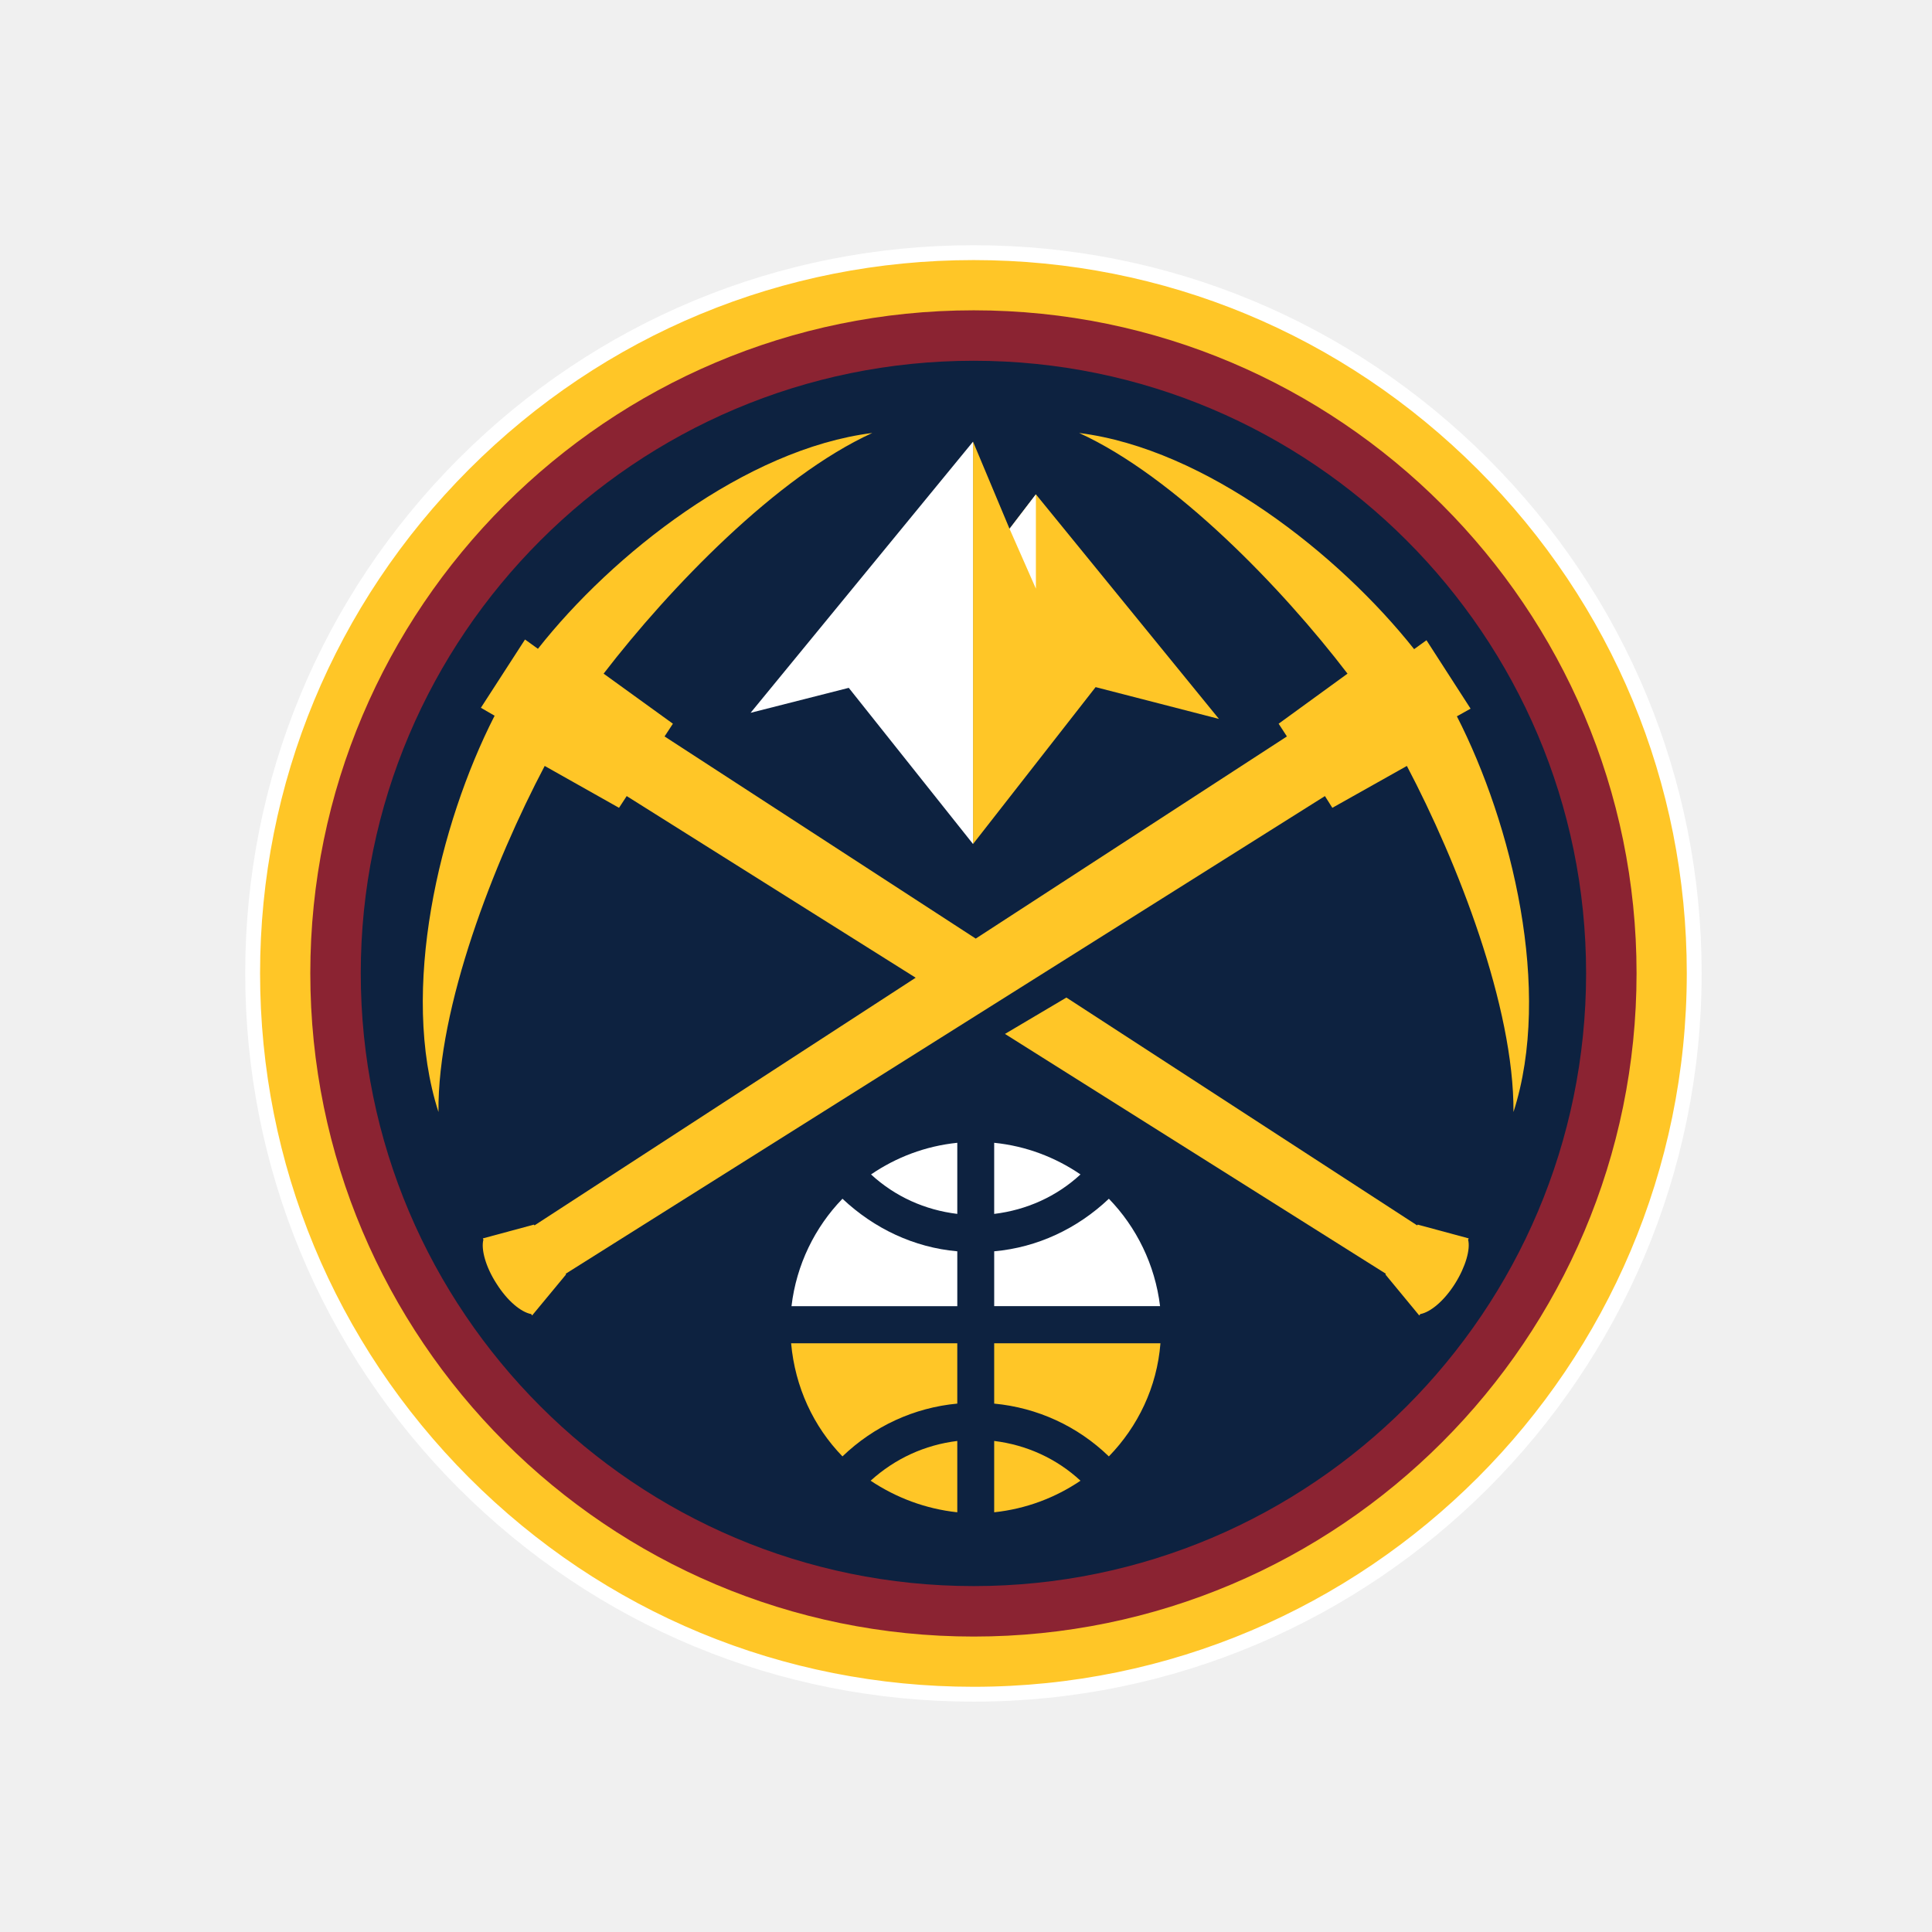
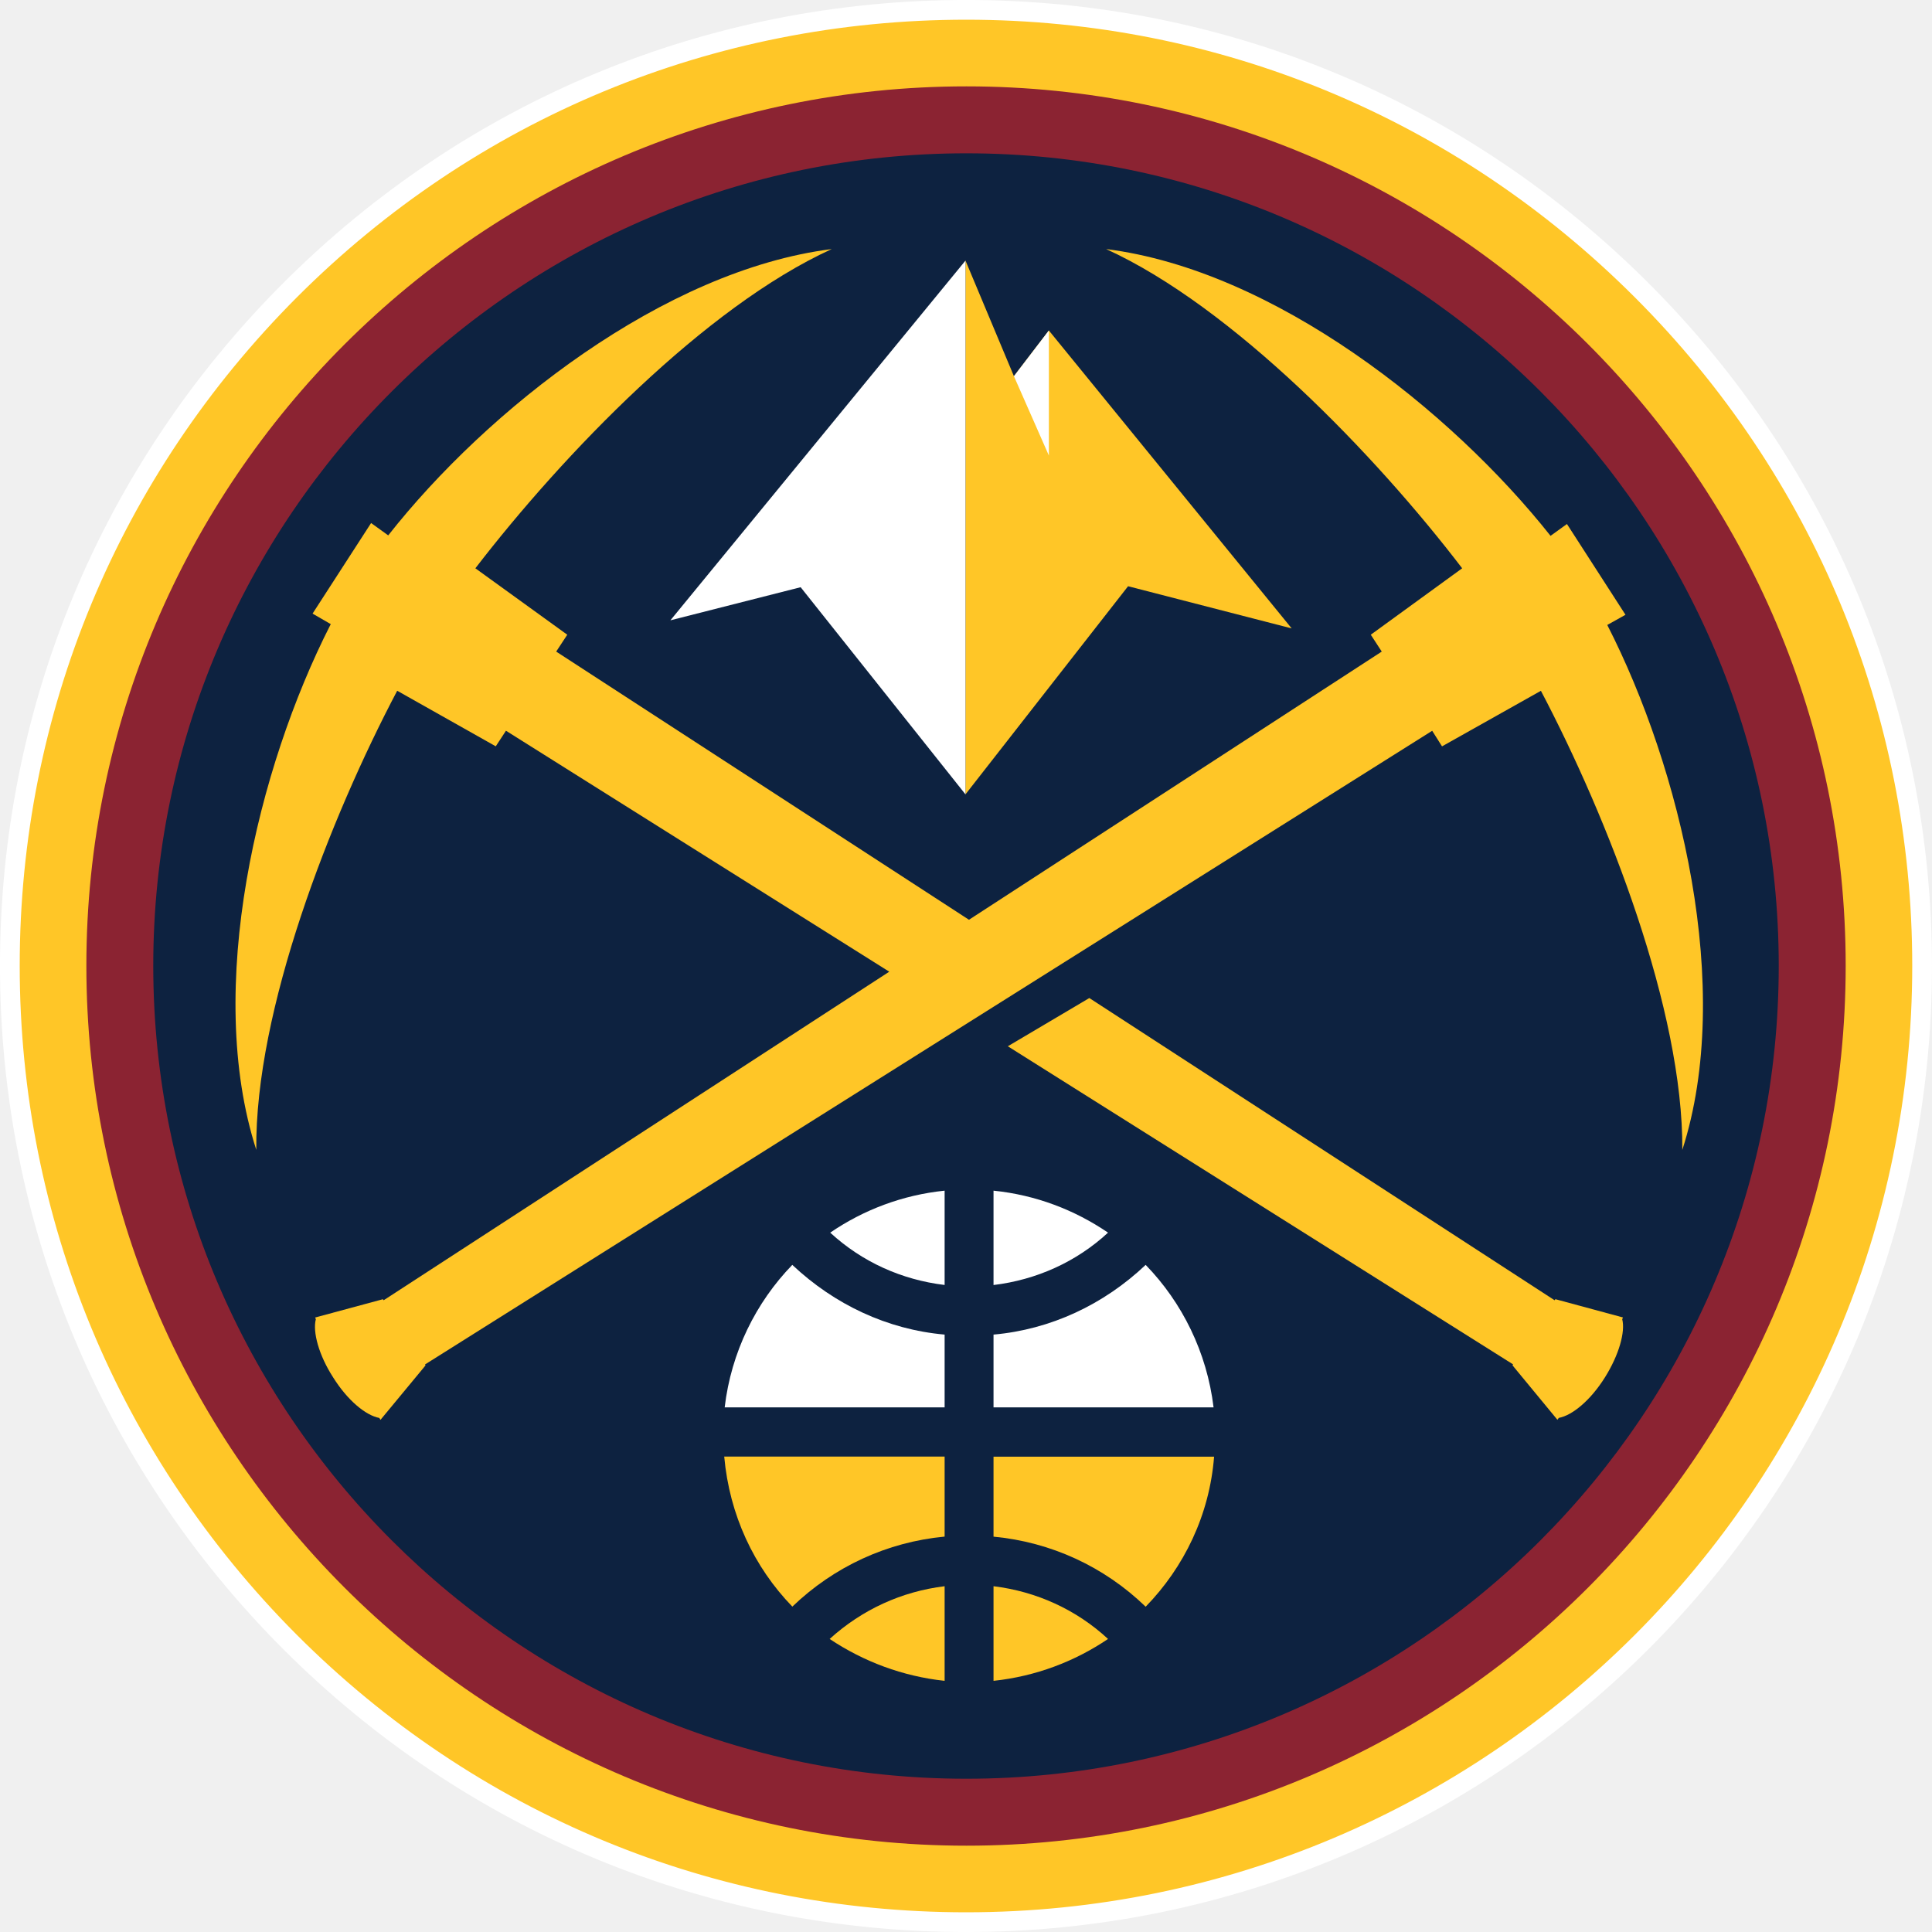
- <svg xmlns="http://www.w3.org/2000/svg" width="500" height="500" viewBox="0 0 500 500">
-   <g fill="none" fill-rule="evenodd">
-     <path d="M0 0h500v500H0z" />
-     <g fill-rule="nonzero">
-       <path d="M251.972 65.385c49.704 0 96.5 19.415 131.804 54.727 35.242 35.235 54.685 82.108 54.685 131.769 0 102.908-83.619 186.581-186.488 186.581-49.823 0-96.677-19.377-131.962-54.704-35.162-35.25-54.627-82.088-54.627-131.877 0-49.661 19.465-96.534 54.627-131.769C155.295 84.8 202.149 65.385 251.972 65.385" stroke="#FFF" stroke-width="3.846" fill="#FFC627" />
-       <path d="M251.998 423.539c94.596 0 171.542-76.95 171.542-171.665 0-94.542-76.946-171.565-171.542-171.565-94.708 0-171.692 77.023-171.692 171.565 0 94.715 76.985 171.665 171.692 171.665" fill="#8B2332" />
-       <path d="M93.365 251.878c0-87.385 71.154-158.512 158.615-158.512 87.442 0 158.5 71.127 158.5 158.512 0 87.454-71.058 158.6-158.5 158.6-87.462 0-158.615-71.146-158.615-158.6" fill="#0D2240" />
-       <path d="M377.043 185.381l3.542-1.981-11.415-17.708-3.196 2.308c-19.419-24.496-53.888-51.812-86.696-55.946 24.7 11.277 52.488 40.081 69.458 62.285l-17.827 12.958 2.142 3.292-80.531 52.319-80.531-52.319 2.158-3.292-17.931-12.958c17.081-22.204 44.8-51.008 69.531-62.285-32.769 4.131-67.269 31.385-86.531 55.858l-3.342-2.408-11.419 17.669 3.562 2.062-.092.146c-14.181 27.854-24.6 70.912-14.45 102.412-.265-27.215 14.358-64.65 27.492-89.569l19.235 10.838 1.988-3.038 74.785 47.008-98.642 64.096-.15-.196-13.223 3.565.142.327c-.646 2.458.565 7.011 3.377 11.358 2.804 4.469 6.346 7.412 9 7.9l.227.365 8.781-10.611-.077-.196 196.481-123.615 1.919 3.038 19.288-10.838c13.115 24.919 27.758 62.354 27.588 89.569 10.142-31.5-.404-74.558-14.642-102.412" fill="#FFC627" />
-       <path d="M366.902 316.932l-.15.196-90.769-58.962-15.896 9.412 98.565 62.062-.108.192 8.758 10.615.265-.365c2.65-.488 6.196-3.431 9.004-7.9 2.727-4.35 4.019-8.904 3.373-11.358l.162-.327-13.204-3.565zM268.089 127.931l-6.823 8.915-9.446-22.546v104.131l31.723-40.604 31.916 8.227z" fill="#FFC627" />
-       <path fill="#FFF" d="M268.089 152.342v-24.412l-6.823 8.919zM251.82 114.299l-57.569 70.177 25.408-6.462 32.161 40.419z" />
-       <path d="M218.029 376.915c8.146-7.831 18.523-12.612 29.715-13.665v-15.608h-43.004c1.023 11.365 5.796 21.55 13.288 29.273M247.746 391.38v-18.462c-8.35 1.019-16.077 4.527-22.431 10.288 6.612 4.408 14.231 7.292 22.431 8.173" fill="#FFC627" />
-       <path d="M257.294 295.752v18.408c8.331-1.008 16.115-4.465 22.338-10.219-6.519-4.442-14.092-7.35-22.338-8.188M286.974 310.235c-8.162 7.735-18.508 12.611-29.677 13.6v14.196h42.927c-1.304-10.758-6.131-20.465-13.25-27.796M247.746 314.156v-18.404c-8.2.839-15.819 3.742-22.323 8.192 6.246 5.75 13.973 9.204 22.323 10.211" fill="#FFF" />
-       <path d="M257.294 347.645v15.608c11.169 1.05 21.592 5.831 29.677 13.665 7.511-7.723 12.458-17.912 13.35-29.273h-43.027z" fill="#FFC627" />
-       <path d="M204.84 338.034h42.908v-14.196c-11.196-.989-21.496-5.873-29.719-13.604-7.1 7.331-11.927 17.038-13.188 27.8" fill="#FFF" />
-       <path d="M257.294 391.38c8.246-.881 15.819-3.765 22.338-8.173-6.223-5.762-14.008-9.269-22.338-10.289V391.38z" fill="#FFC627" />
-     </g>
+ <svg xmlns="http://www.w3.org/2000/svg" id="Ebene_1" version="1.1" viewBox="0 0 376.92 376.92">
+   <defs>
+     <style>
+       .st0 {
+         fill: none;
+       }
+ 
+       .st1 {
+         fill: #0d2240;
+       }
+ 
+       .st2 {
+         fill: #fff;
+       }
+ 
+       .st3 {
+         stroke: #fff;
+         stroke-width: 3.85px;
+       }
+ 
+       .st3, .st4 {
+         fill: #ffc627;
+       }
+ 
+       .st5 {
+         fill: #8b2332;
+       }
+     </style>
+   </defs>
+   <path class="st0" d="M-63.46-63.46h500v500H-63.46V-63.46Z" />
+   <g>
+     <path class="st3" d="M188.51,1.92c49.7,0,96.5,19.42,131.8,54.73,35.24,35.23,54.68,82.11,54.68,131.77,0,102.91-83.62,186.58-186.49,186.58-49.82,0-96.68-19.38-131.96-54.7C21.39,285.05,1.92,238.21,1.92,188.42S21.39,91.88,56.55,56.65C91.83,21.34,138.69,1.92,188.51,1.92" />
+     <path class="st5" d="M188.54,360.08c94.6,0,171.54-76.95,171.54-171.67S283.13,16.85,188.54,16.85,16.85,93.87,16.85,188.41s76.98,171.67,171.69,171.67" />
+     <path class="st1" d="M29.9,188.42C29.9,101.03,101.06,29.91,188.52,29.91s158.5,71.13,158.5,158.51-71.06,158.6-158.5,158.6S29.9,275.87,29.9,188.42" />
+     <path class="st4" d="M313.58,121.92l3.54-1.98-11.42-17.71-3.2,2.31c-19.42-24.5-53.89-51.81-86.7-55.95,24.7,11.28,52.49,40.08,69.46,62.28l-17.83,12.96,2.14,3.29-80.53,52.32-80.53-52.32,2.16-3.29-17.93-12.96c17.08-22.2,44.8-51.01,69.53-62.28-32.77,4.13-67.27,31.38-86.53,55.86l-3.34-2.41-11.42,17.67,3.56,2.06-.09.15c-14.18,27.85-24.6,70.91-14.45,102.41-.27-27.22,14.36-64.65,27.49-89.57l19.23,10.84,1.99-3.04,74.78,47.01-98.64,64.1-.15-.2-13.22,3.57.14.33c-.65,2.46.57,7.01,3.38,11.36,2.8,4.47,6.35,7.41,9,7.9l.23.37,8.78-10.61-.08-.2,196.48-123.62,1.92,3.04,19.29-10.84c13.12,24.92,27.76,62.35,27.59,89.57,10.14-31.5-.4-74.56-14.64-102.41" />
+     <path class="st4" d="M303.44,253.47l-.15.2-90.77-58.96-15.9,9.41,98.57,62.06-.11.19,8.76,10.62.27-.37c2.65-.49,6.2-3.43,9-7.9,2.73-4.35,4.02-8.9,3.37-11.36l.16-.33-13.2-3.57h0ZM204.63,64.47l-6.82,8.92-9.45-22.55v104.13l31.72-40.6,31.92,8.23-47.37-58.12Z" />
+     <path class="st2" d="M204.63,88.88v-24.41l-6.82,8.92,6.82,15.49ZM188.36,50.84l-57.57,70.18,25.41-6.46,32.16,40.42V50.84Z" />
+     <path class="st4" d="M154.57,313.45c8.15-7.83,18.52-12.61,29.72-13.67v-15.61h-43c1.02,11.37,5.8,21.55,13.29,29.27M184.29,327.92v-18.46c-8.35,1.02-16.08,4.53-22.43,10.29,6.61,4.41,14.23,7.29,22.43,8.17" />
+     <path class="st2" d="M193.83,232.29v18.41c8.33-1.01,16.12-4.47,22.34-10.22-6.52-4.44-14.09-7.35-22.34-8.19M223.51,246.77c-8.16,7.73-18.51,12.61-29.68,13.6v14.2h42.93c-1.3-10.76-6.13-20.47-13.25-27.8M184.29,250.69v-18.4c-8.2.84-15.82,3.74-22.32,8.19,6.25,5.75,13.97,9.2,22.32,10.21" />
+     <path class="st4" d="M193.83,284.18v15.61c11.17,1.05,21.59,5.83,29.68,13.67,7.51-7.72,12.46-17.91,13.35-29.27h-43.03Z" />
+     <path class="st2" d="M141.38,274.57h42.91v-14.2c-11.2-.99-21.5-5.87-29.72-13.6-7.1,7.33-11.93,17.04-13.19,27.8" />
+     <path class="st4" d="M193.83,327.92c8.25-.88,15.82-3.77,22.34-8.17-6.22-5.76-14.01-9.27-22.34-10.29v18.46Z" />
  </g>
</svg>
